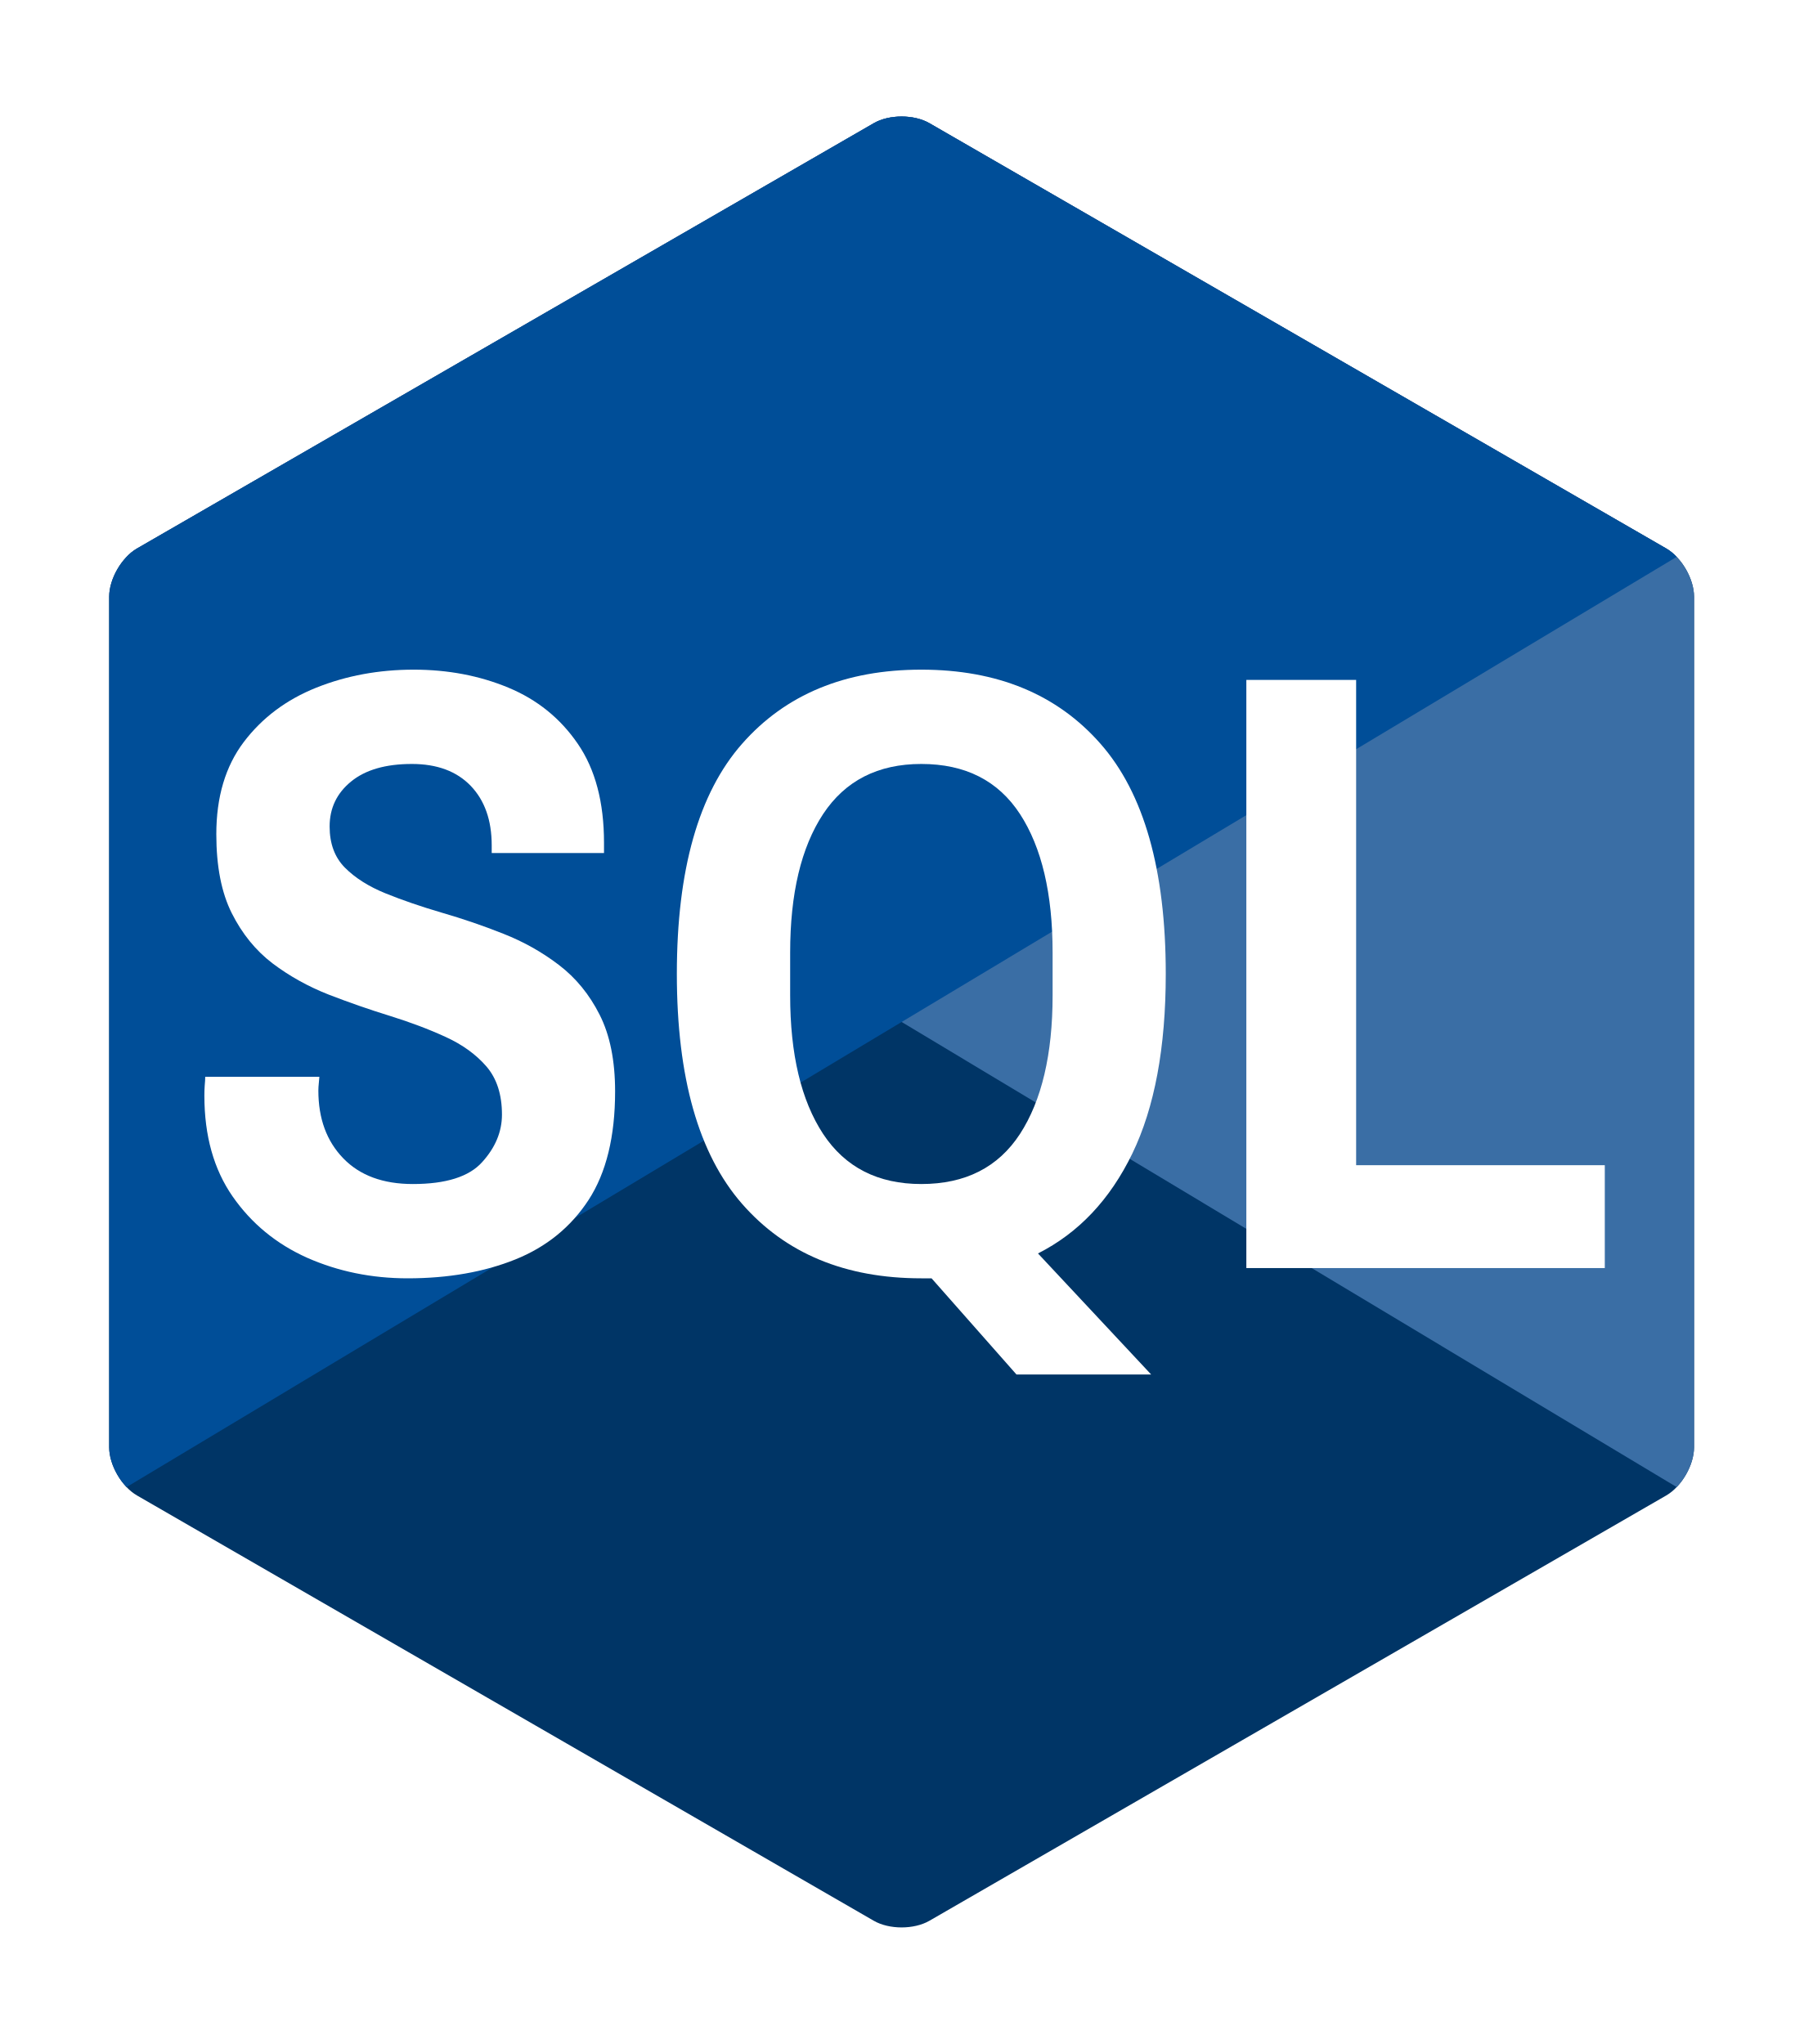
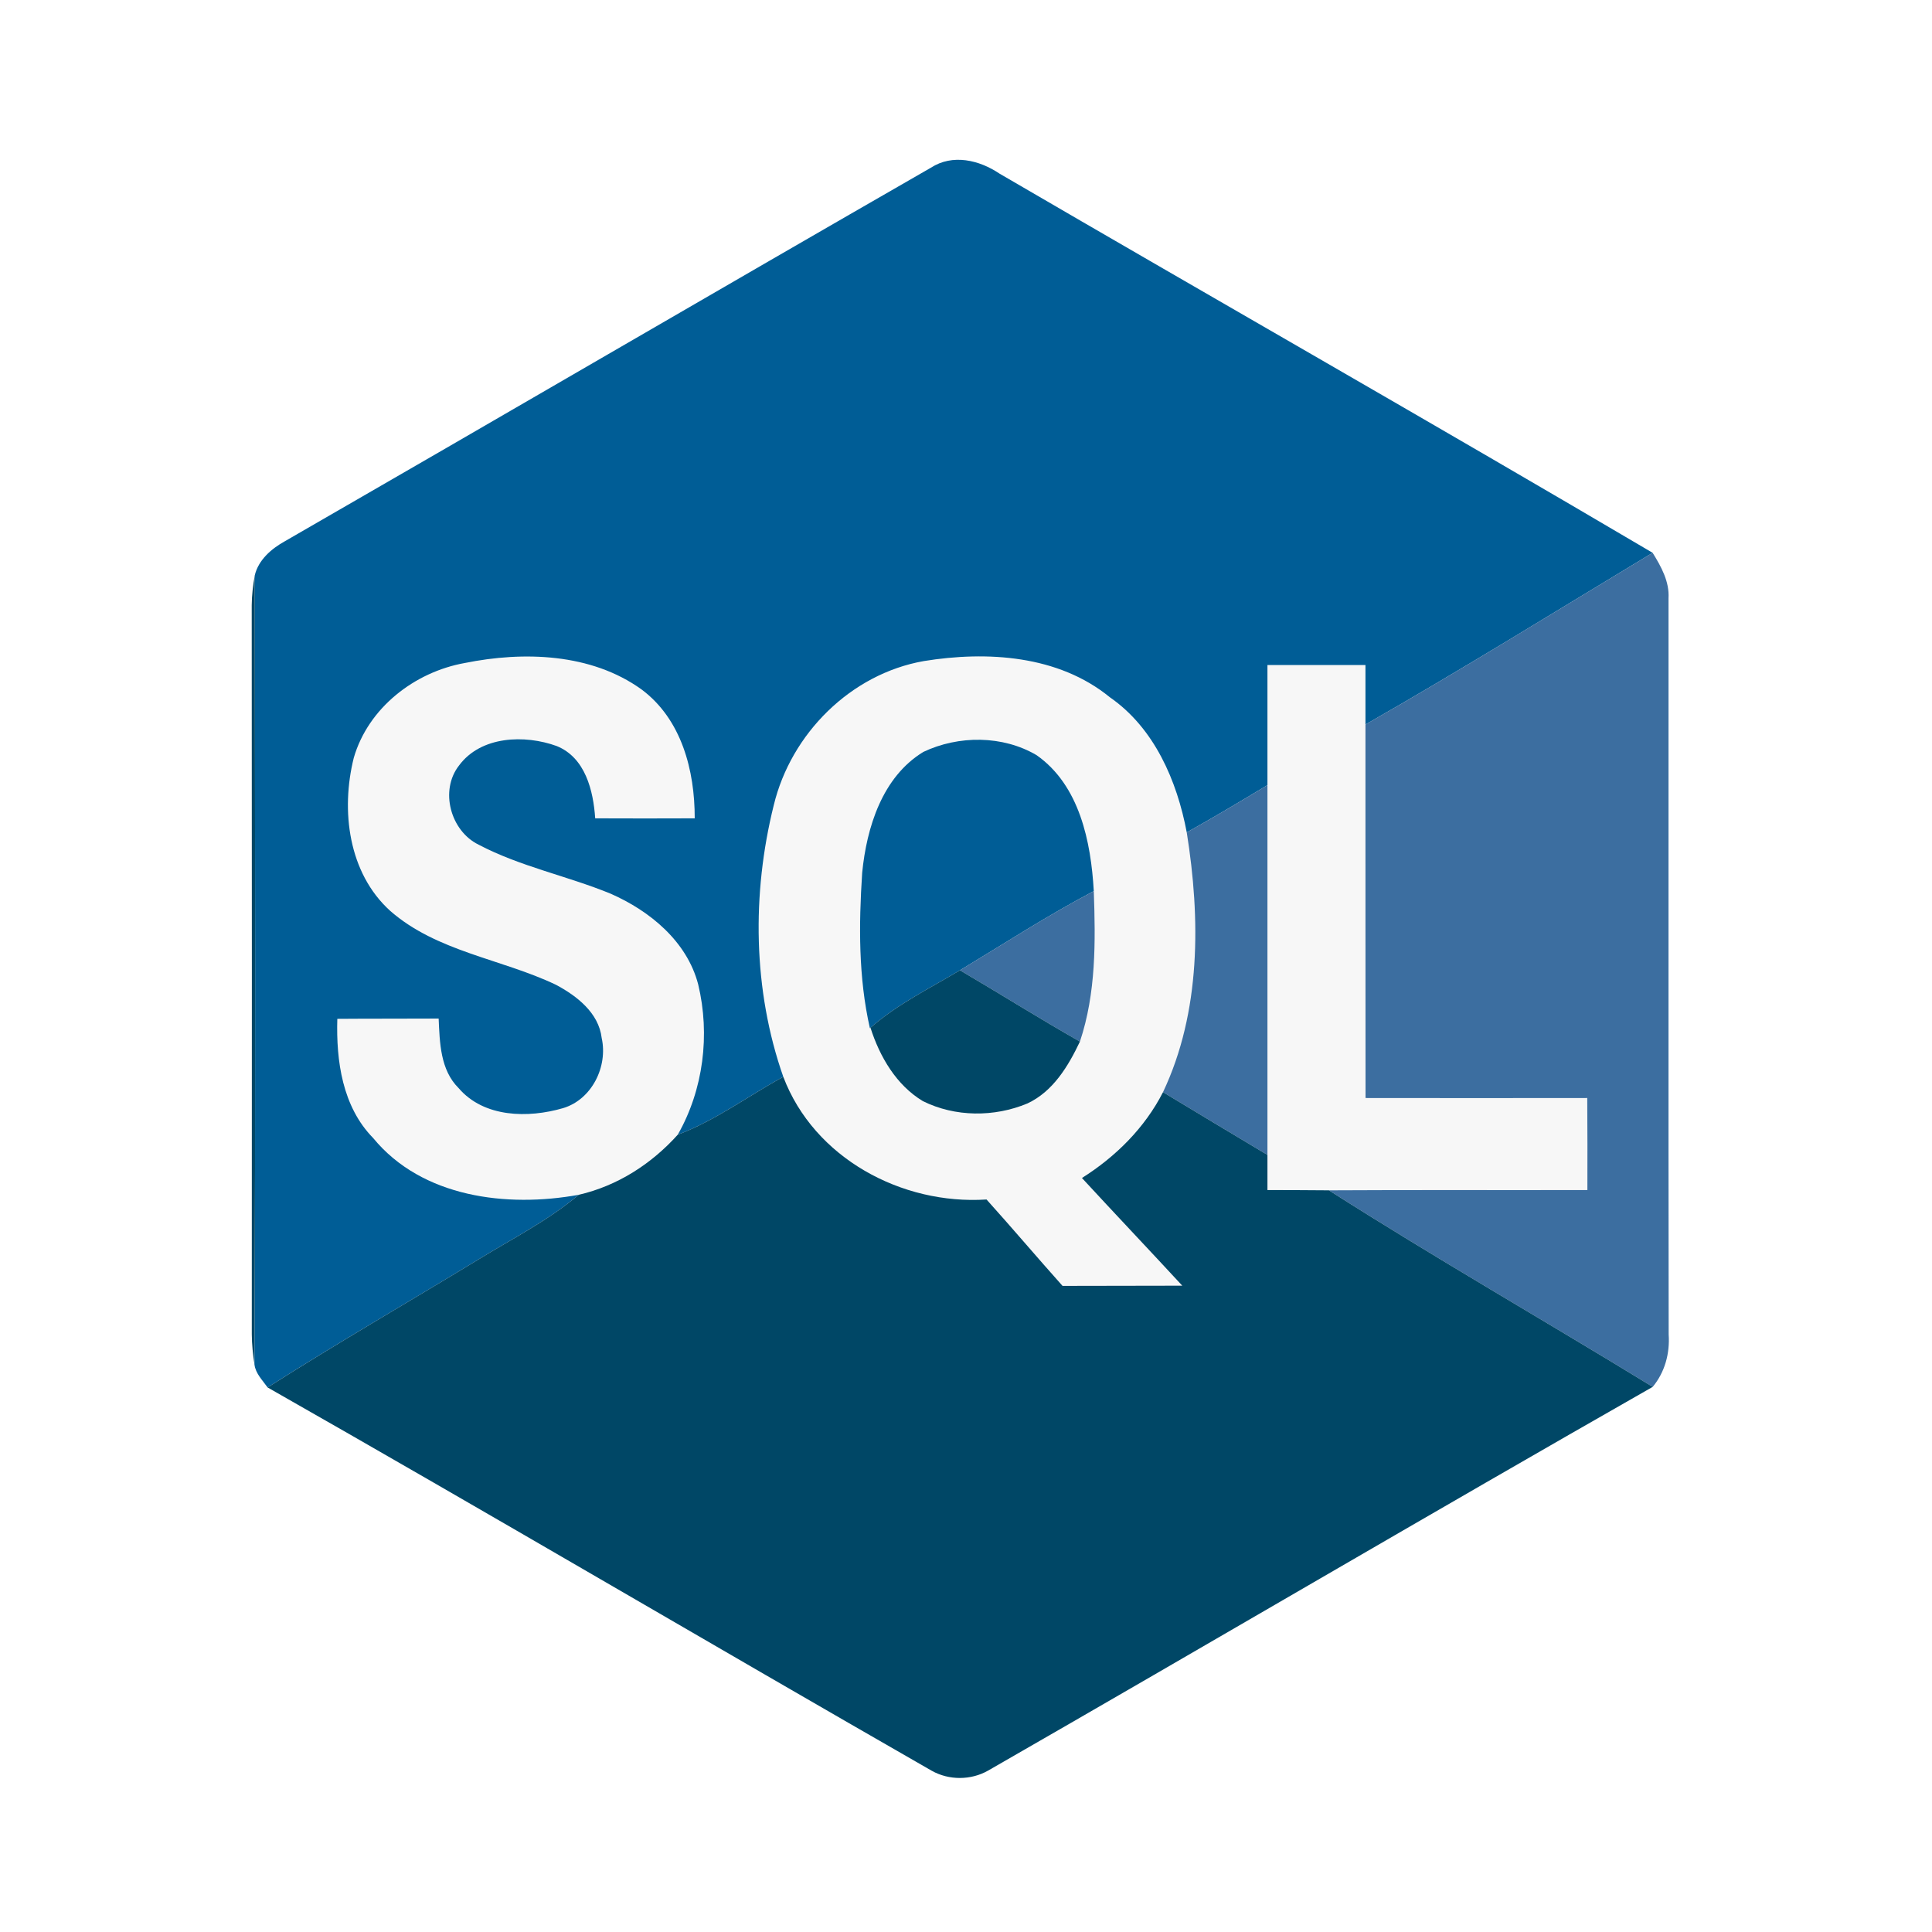
- <svg xmlns="http://www.w3.org/2000/svg" xmlns:xlink="http://www.w3.org/1999/xlink" width="167.58pt" height="190pt" viewBox="0 0 167.58 190" version="1.1">
-   <defs>
-     <g>
-       <symbol overflow="visible" id="glyph0-0">
-         <path style="stroke:none;" d="M 0 0 L 0 -55.797 L 39.844 -55.797 L 39.844 0 Z M 6.375 -3.984 L 33.469 -3.984 L 19.922 -24.312 Z M 3.984 -7.578 L 17.531 -27.891 L 3.984 -48.219 Z M 35.859 -7.578 L 35.859 -48.219 L 22.312 -27.891 Z M 19.922 -31.484 L 33.469 -51.812 L 6.375 -51.812 Z M 19.922 -31.484 " />
-       </symbol>
-       <symbol overflow="visible" id="glyph0-1">
-         <path style="stroke:none;" d="M 21.281 0.953 C 17.938 0.953 14.828 0.316 11.953 -0.953 C 9.086 -2.234 6.773 -4.133 5.016 -6.656 C 3.266 -9.176 2.391 -12.297 2.391 -16.016 C 2.391 -16.336 2.398 -16.656 2.422 -16.969 C 2.453 -17.289 2.469 -17.562 2.469 -17.781 L 13.078 -17.781 C 13.078 -17.719 13.062 -17.539 13.031 -17.25 C 13 -16.957 12.984 -16.707 12.984 -16.5 C 12.984 -13.895 13.754 -11.797 15.297 -10.203 C 16.836 -8.609 18.992 -7.812 21.766 -7.812 C 24.836 -7.812 26.984 -8.488 28.203 -9.844 C 29.43 -11.195 30.047 -12.672 30.047 -14.266 C 30.047 -16.129 29.566 -17.617 28.609 -18.734 C 27.648 -19.848 26.383 -20.766 24.812 -21.484 C 23.25 -22.203 21.523 -22.852 19.641 -23.438 C 17.754 -24.02 15.852 -24.68 13.938 -25.422 C 12.031 -26.172 10.289 -27.141 8.719 -28.328 C 7.156 -29.523 5.895 -31.078 4.938 -32.984 C 3.977 -34.898 3.5 -37.348 3.5 -40.328 C 3.5 -43.785 4.348 -46.641 6.047 -48.891 C 7.754 -51.148 10.004 -52.836 12.797 -53.953 C 15.586 -55.066 18.602 -55.625 21.844 -55.625 C 25.031 -55.625 27.961 -55.066 30.641 -53.953 C 33.328 -52.836 35.477 -51.098 37.094 -48.734 C 38.719 -46.367 39.531 -43.301 39.531 -39.531 L 39.531 -38.578 L 29.094 -38.578 L 29.094 -39.297 C 29.094 -41.629 28.441 -43.473 27.141 -44.828 C 25.836 -46.18 24.016 -46.859 21.672 -46.859 C 19.234 -46.859 17.348 -46.312 16.016 -45.219 C 14.691 -44.133 14.031 -42.742 14.031 -41.047 C 14.031 -39.453 14.504 -38.176 15.453 -37.219 C 16.41 -36.258 17.672 -35.461 19.234 -34.828 C 20.805 -34.191 22.551 -33.594 24.469 -33.031 C 26.383 -32.477 28.285 -31.828 30.172 -31.078 C 32.055 -30.336 33.781 -29.367 35.344 -28.172 C 36.914 -26.973 38.176 -25.43 39.125 -23.547 C 40.082 -21.66 40.562 -19.285 40.562 -16.422 C 40.562 -12.223 39.738 -8.859 38.094 -6.328 C 36.445 -3.805 34.176 -1.961 31.281 -0.797 C 28.383 0.367 25.051 0.953 21.281 0.953 Z M 21.281 0.953 " />
-       </symbol>
-       <symbol overflow="visible" id="glyph0-2">
-         <path style="stroke:none;" d="M 34.266 9.891 L 26.375 0.953 L 25.422 0.953 C 18.359 0.953 12.805 -1.352 8.766 -5.969 C 4.723 -10.594 2.703 -17.719 2.703 -27.344 C 2.703 -37.008 4.723 -44.141 8.766 -48.734 C 12.805 -53.328 18.359 -55.625 25.422 -55.625 C 32.492 -55.625 38.047 -53.328 42.078 -48.734 C 46.117 -44.141 48.141 -37.008 48.141 -27.344 C 48.141 -20.488 47.102 -14.922 45.031 -10.641 C 42.957 -6.359 40.035 -3.266 36.266 -1.359 L 46.781 9.891 Z M 25.422 -7.812 C 29.516 -7.812 32.57 -9.363 34.594 -12.469 C 36.613 -15.582 37.625 -19.875 37.625 -25.344 L 37.625 -29.328 C 37.625 -34.805 36.613 -39.098 34.594 -42.203 C 32.57 -45.305 29.516 -46.859 25.422 -46.859 C 21.391 -46.859 18.348 -45.305 16.297 -42.203 C 14.254 -39.098 13.234 -34.805 13.234 -29.328 L 13.234 -25.344 C 13.234 -19.875 14.254 -15.582 16.297 -12.469 C 18.348 -9.363 21.391 -7.812 25.422 -7.812 Z M 25.422 -7.812 " />
-       </symbol>
-       <symbol overflow="visible" id="glyph0-3">
-         <path style="stroke:none;" d="M 4.781 0 L 4.781 -54.672 L 14.984 -54.672 L 14.984 -9.562 L 38.094 -9.562 L 38.094 0 Z M 4.781 0 " />
-       </symbol>
-     </g>
-     <clipPath id="clip1">
-       <path d="M 10 10 L 158 10 L 158 179 L 10 179 Z M 10 10 " />
-     </clipPath>
-     <clipPath id="clip2">
-       <path d="M 81.203 11.453 L 12.734 50.984 C 11.305 51.809 10.145 53.816 10.145 55.465 L 10.145 134.531 C 10.145 136.18 11.305 138.188 12.734 139.012 L 81.203 178.543 C 82.633 179.371 84.949 179.371 86.379 178.543 L 154.852 139.012 C 156.281 138.188 157.438 136.18 157.438 134.531 L 157.438 55.465 C 157.438 53.816 156.281 51.809 154.852 50.984 L 86.379 11.453 C 84.949 10.625 82.633 10.625 81.203 11.453 Z M 81.203 11.453 " />
-     </clipPath>
-   </defs>
-   <g id="surface1">
-     <path style=" stroke:none;fill-rule:nonzero;fill:rgb(0%,20.784%,39.999%);fill-opacity:1;" d="M 81.203 11.453 L 12.734 50.984 C 11.305 51.809 10.145 53.816 10.145 55.465 L 10.145 134.531 C 10.145 136.18 11.305 138.188 12.734 139.012 L 81.203 178.543 C 82.633 179.371 84.949 179.371 86.379 178.543 L 154.852 139.012 C 156.281 138.188 157.438 136.18 157.438 134.531 L 157.438 55.465 C 157.438 53.816 156.281 51.809 154.852 50.984 L 86.379 11.453 C 84.949 10.625 82.633 10.625 81.203 11.453 Z M 81.203 11.453 " />
-     <g clip-path="url(#clip1)" clip-rule="nonzero">
-       <g clip-path="url(#clip2)" clip-rule="nonzero">
-         <path style=" stroke:none;fill-rule:nonzero;fill:rgb(22.699%,43.1%,64.699%);fill-opacity:1;" d="M -55.324 11.496 L 222.91 178.5 C 224.324 179.352 225.473 178.699 225.473 177.051 L 225.473 12.945 C 225.473 11.297 224.133 9.957 222.484 9.957 L -54.898 9.957 C -56.551 9.957 -57.887 8.621 -57.887 6.969 C -57.887 8.621 -56.742 10.645 -55.324 11.496 Z M -55.324 11.496 " />
-         <path style=" stroke:none;fill-rule:nonzero;fill:rgb(0%,30.6%,59.599%);fill-opacity:1;" d="M 222.91 11.496 L -55.324 178.5 C -56.742 179.352 -57.887 178.699 -57.887 177.051 L -57.887 12.945 C -57.887 11.297 -56.551 9.957 -54.898 9.957 L 222.484 9.957 C 224.133 9.957 225.473 8.621 225.473 6.969 C 225.473 8.621 224.324 10.645 222.91 11.496 Z M 222.91 11.496 " />
-       </g>
-     </g>
-     <g style="fill:rgb(100%,100%,100%);fill-opacity:1;">
-       <use xlink:href="#glyph0-1" x="16.603" y="117.873" />
-       <use xlink:href="#glyph0-2" x="60.2" y="117.873" />
-       <use xlink:href="#glyph0-3" x="111.049" y="117.873" />
-     </g>
+ <svg xmlns="http://www.w3.org/2000/svg" version="1.1" id="Layer_1" x="0px" y="0px" width="3000px" height="3000px" viewBox="0 0 3000 3000" enable-background="new 0 0 3000 3000" xml:space="preserve">
+   <rect x="475.332" y="962.903" fill="#F7F7F7" width="2059.995" height="1105.434" />
+   <g>
+     <path fill="#005D96" d="M1445.366,260.484c33.84-21.965,75.311-11.995,106.802,9.188   c337.683,196.803,677.374,390.243,1014.042,588.725c-148.278,89.435-295.538,180.774-445.94,266.625c0-30.712,0-61.531,0-92.352   c-50.772-0.109-101.424,0-152.196,0c-0.109,62.197,0,124.287,0,186.496c-41.47,24.987-83.037,49.755-125.296,73.396   c-15.136-80.246-50.323-162.047-119.472-209.908c-79.908-65.339-190.75-72.063-288.813-56.146   c-113.419,19.946-206.214,112.632-233.001,223.808c-34.295,137.629-32.392,287.363,14.791,421.73   c-54.69,29.815-105.123,67.805-163.847,89.89c39.899-70.046,50.433-155.338,31.712-233.341   c-17.369-66.796-74.976-114.087-135.943-140.88c-67.469-27.679-140.202-42.028-204.983-76.087   c-43.708-21.298-60.852-84.285-30.372-123.061c34.071-45.946,101.988-48.081,151.523-30.142   c44.496,17.928,56.935,69.148,59.852,112.292c51.55,0.219,102.995,0.219,154.543,0c0.115-74.194-20.281-153.772-82.593-200.167   c-78.118-56.262-183.133-59.512-274.582-41.016c-78.002,14.011-149.843,69.708-172.258,147.256   c-20.395,81.603-8.52,178.879,56.711,237.718c72.398,63.326,172.482,74.304,256.981,114.537   c32.505,17.258,66.687,43.591,71.282,82.817c9.862,44.392-15.354,95.493-59.959,108.833   c-54.018,15.795-122.947,14.908-162.283-31.171c-28.467-28.236-29.25-70.593-30.935-107.914c-52.447,0.329-104.899,0-157.352,0.439   c-1.905,65.448,7.847,136.392,55.703,185.15c75.983,92.461,207.895,108.265,319.077,88.094   c-47.971,40.451-104.233,68.689-157.353,101.424c-108.488,66.008-218.542,129.443-325.686,197.694   c-7.847-11.207-18.606-21.408-20.401-35.636c1.795-408.391,0.897-816.911,0.449-1225.301c5.719-24.095,25.89-41.469,46.739-53.01   C776.958,647.696,1110.486,452.914,1445.366,260.484z" />
+     <path fill="#005D96" d="M1433.71,1167.606c54.69-25.993,123.392-25.993,175.951,5.046c66.791,46.953,84.389,134.488,88.768,211.035   c-71.281,37.54-138.86,81.363-207.79,122.941c-47.293,28.248-97.278,52.678-138.972,89.21l-0.897,0.788   c-17.926-79.129-17.259-160.941-11.989-241.417C1345.73,1284.834,1369.936,1206.494,1433.71,1167.606z" />
+   </g>
+   <g>
+     <path fill="#3C6EA0" d="M2120.27,1125.021c150.402-85.851,297.662-177.19,445.94-266.625   c13.222,21.403,26.223,44.606,24.658,70.605c0.23,381.05-0.339,762.1,0.23,1143.15c2.014,29.244-5.835,58.619-24.778,81.362   c-167.104-102.432-337.446-199.72-502.756-305.183c133.81-0.776,267.511-0.109,401.331-0.438c0.12-47.63,0.12-95.262-0.23-142.894   c-114.755,0.109-229.52,0.219-344.276,0C2120.159,1511.674,2120.389,1318.347,2120.27,1125.021z" />
+     <path fill="#3C6EA0" d="M1842.777,1292.562c42.259-23.64,83.826-48.408,125.296-73.396c0,191.423,0,382.725,0,574.147   c-54.133-32.385-108.255-64.78-162.168-97.396C1864.963,1571.071,1864.175,1426.382,1842.777,1292.562z" />
+     <path fill="#3C6EA0" d="M1490.639,1506.629c68.929-41.578,136.508-85.401,207.79-122.941   c2.802,78.342,3.589,158.468-21.517,233.669C1614.033,1581.72,1552.951,1543.163,1490.639,1506.629z" />
+   </g>
+   <g>
+     <path fill="#004766" d="M390.862,939.874c0.115-15.579,2.019-31.044,4.706-46.398c0.448,408.39,1.346,816.91-0.449,1225.301   c-2.353-15.475-4.033-31.161-4.142-46.844C391.086,1694.582,391.201,1317.232,390.862,939.874z" />
+     <path fill="#004766" d="M1351.667,1595.839c41.694-36.532,91.679-60.962,138.972-89.21   c62.312,36.534,123.394,75.091,186.273,110.728c-18.168,38.219-41.701,77.445-81.484,96.052   c-51.44,21.516-112.297,21.297-162.391-3.591C1391.682,1684.94,1366.016,1640.777,1351.667,1595.839z" />
+     <path fill="#004766" d="M1052.435,1761.936c58.724-22.085,109.157-60.074,163.847-89.89   c47.855,126.313,183.915,199.162,315.601,190.525c39.899,44.271,78.343,89.78,118.017,134.15c61.969-0.33,123.949,0,185.929-0.33   c-51.658-55.928-104.116-111.175-155.787-167.212c52.339-32.954,97.628-77.894,125.864-133.263   c53.913,32.616,108.035,65.012,162.168,97.396c0,18.158,0,36.424,0,54.581c31.838,0,63.664,0.221,95.491,0.438   c165.31,105.463,335.651,202.751,502.756,305.183c-345.064,196.697-687.566,398.08-1032.084,595.895   c-26.672,15.124-60.633,15.244-87.416,0.23C1102.53,2552.273,760.479,2350.65,415.52,2154.412   c107.144-68.251,217.198-131.687,325.686-197.694c53.12-32.734,109.382-60.973,157.353-101.424   C958.738,1841.394,1011.414,1807.553,1052.435,1761.936z" />
  </g>
</svg>
